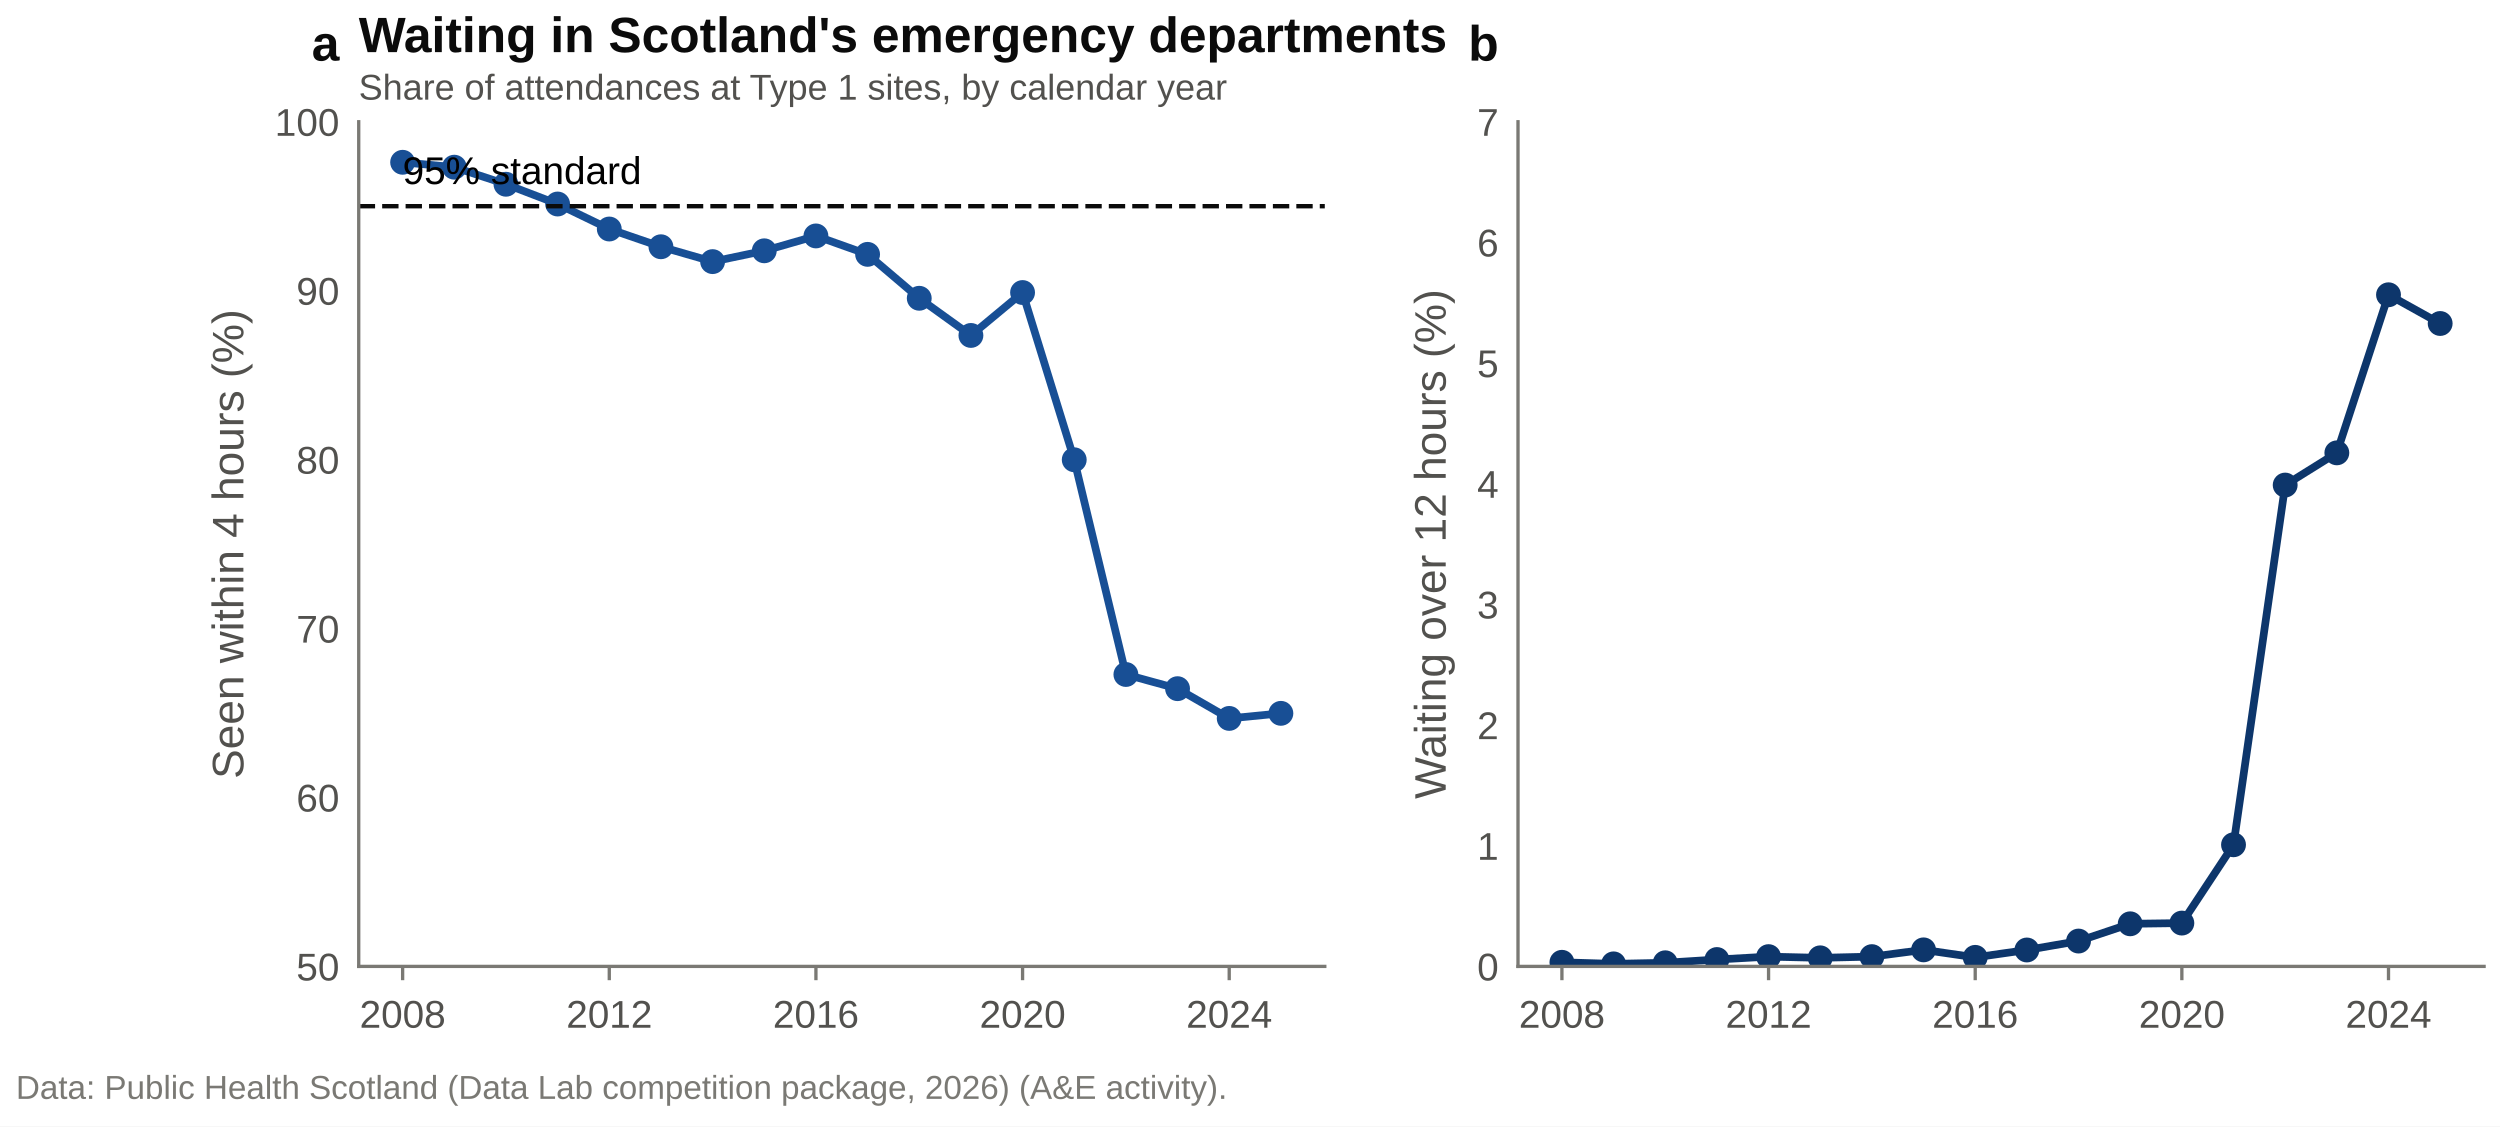
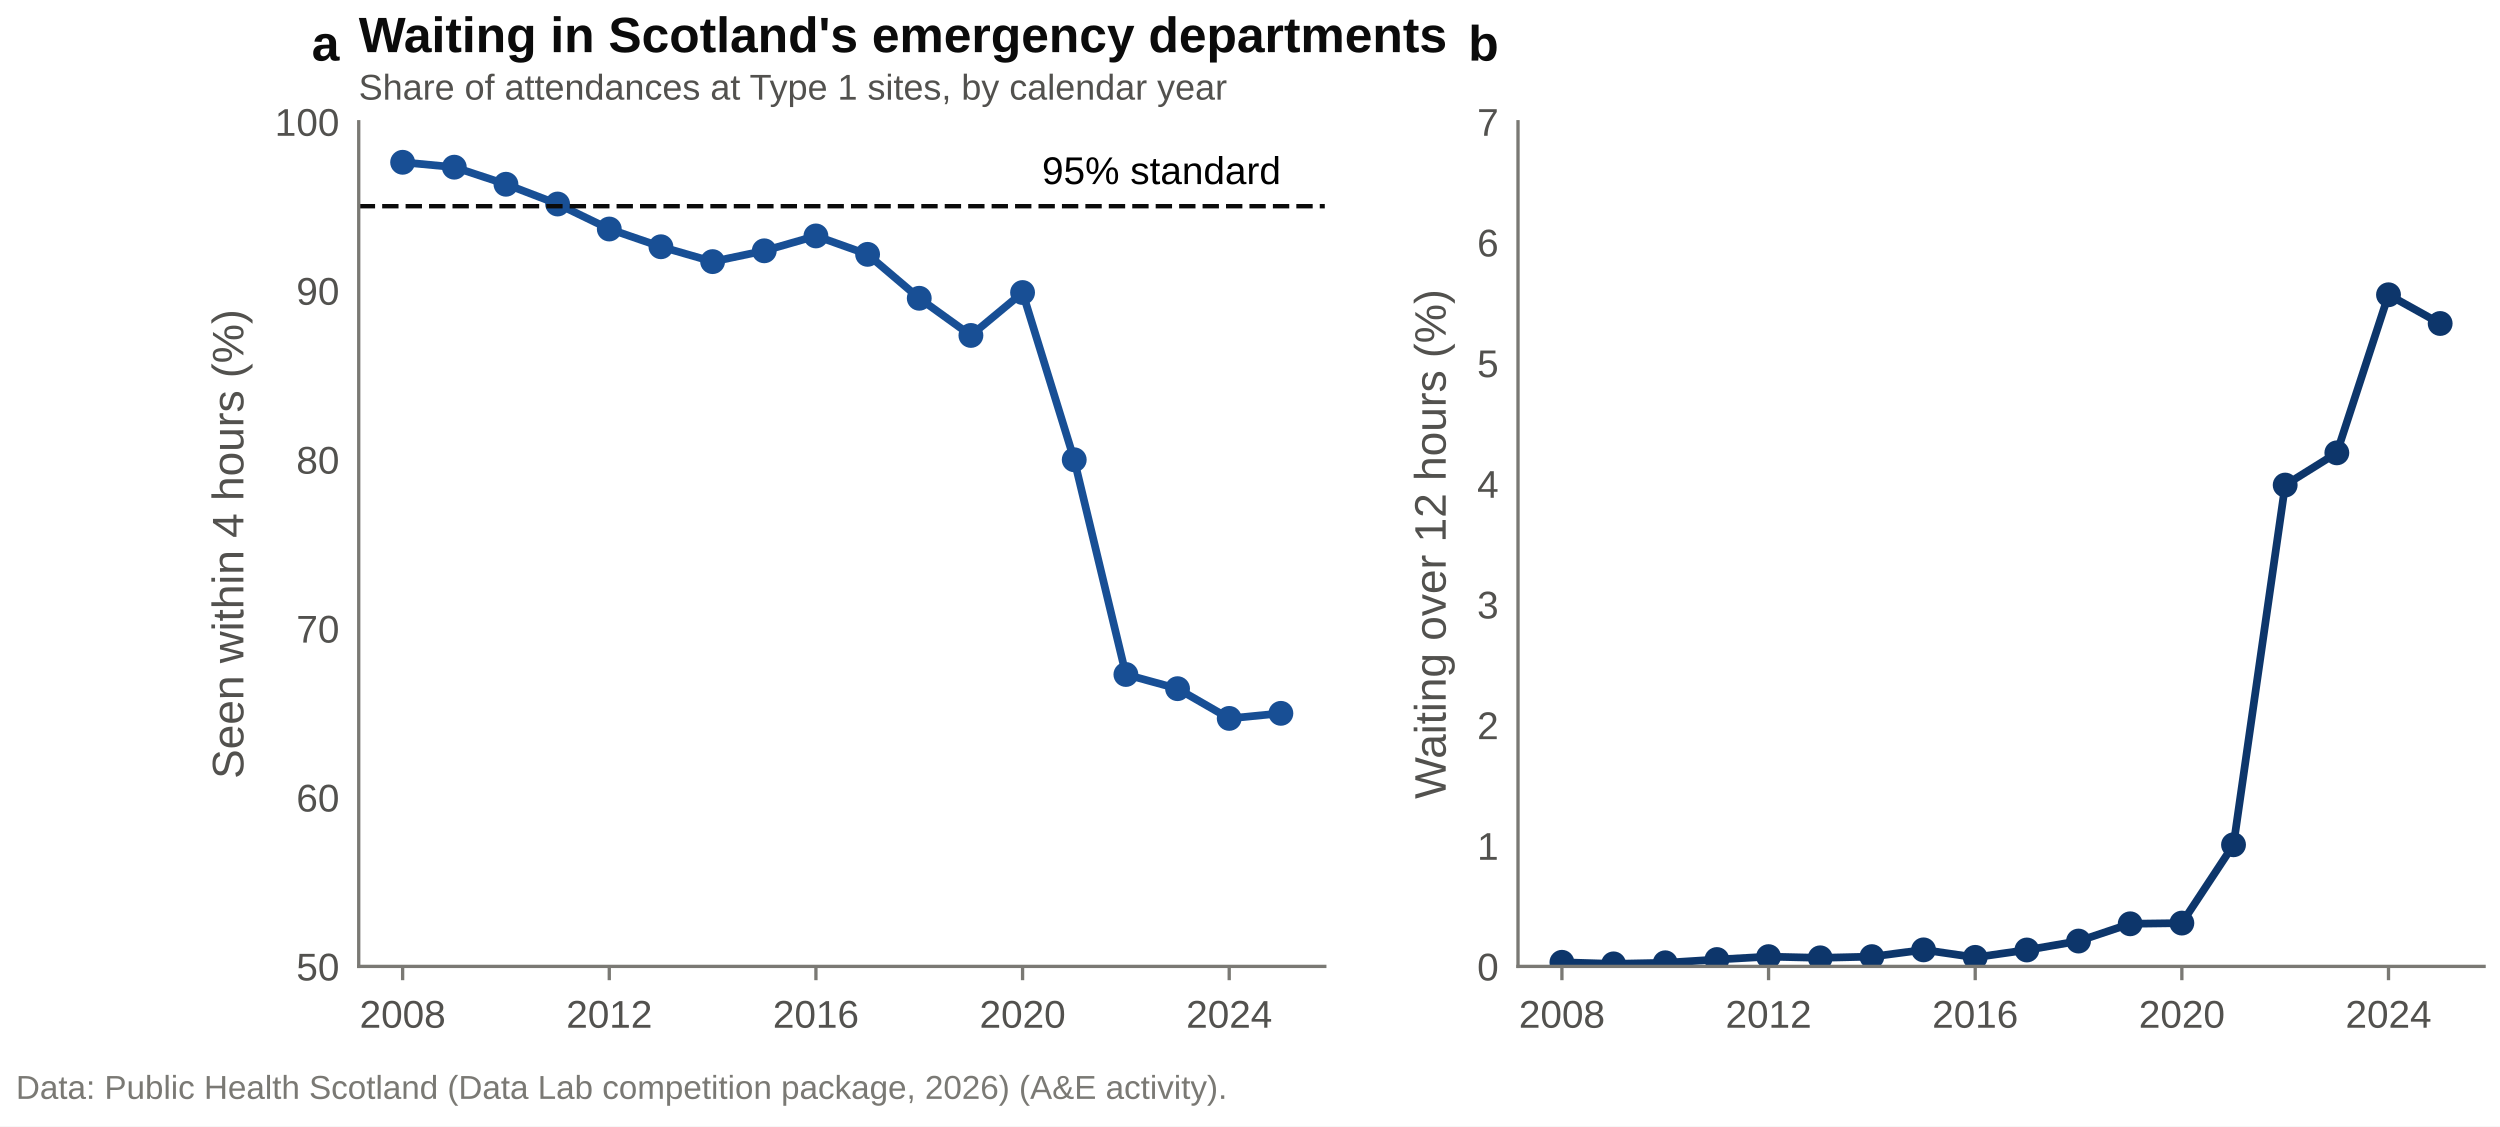
<svg xmlns="http://www.w3.org/2000/svg" xmlns:xlink="http://www.w3.org/1999/xlink" width="452.217pt" height="203.762pt" viewBox="0 0 452.217 203.762" version="1.1">
  <defs>
    <style type="text/css">*{stroke-linejoin: round; stroke-linecap: butt}</style>
  </defs>
  <g id="figure_1">
    <g id="patch_1">
      <path d="M 0 203.762  L 452.217 203.762  L 452.217 0  L 0 0  z " style="fill: #ffffff" />
    </g>
    <g id="axes_1">
      <g id="patch_2">
        <path d="M 64.888 174.809  L 239.637 174.809  L 239.637 22.022  L 64.888 22.022  z " style="fill: #ffffff" />
      </g>
      <g id="matplotlib.axis_1">
        <g id="xtick_1">
          <g id="line2d_1">
            <defs>
-               <path id="mbca2ae808c" d="M 0 0  L 0 2.5  " style="stroke: #7a7974; stroke-width: 0.6" />
+               <path id="mbfe55b8302" d="M 0 0  L 0 2.5  " style="stroke: #7a7974; stroke-width: 0.6" />
            </defs>
            <g>
-               <use xlink:href="#mbca2ae808c" x="72.831" y="174.809" style="fill: #7a7974; stroke: #7a7974; stroke-width: 0.6" />
+               <use xlink:href="#mbfe55b8302" x="72.831" y="174.809" style="fill: #7a7974; stroke: #7a7974; stroke-width: 0.6" />
            </g>
          </g>
          <g id="text_1">
            <text style="font-size: 7px; font-family: 'Arial', 'Helvetica', 'DejaVu Sans', sans-serif; text-anchor: middle; fill: #52514e" x="72.831" y="185.905" transform="rotate(-0 72.83103 185.9052)">2008</text>
          </g>
        </g>
        <g id="xtick_2">
          <g id="line2d_2">
            <g>
-               <use xlink:href="#mbca2ae808c" x="110.211" y="174.809" style="fill: #7a7974; stroke: #7a7974; stroke-width: 0.6" />
+               <use xlink:href="#mbfe55b8302" x="110.211" y="174.809" style="fill: #7a7974; stroke: #7a7974; stroke-width: 0.6" />
            </g>
          </g>
          <g id="text_2">
            <text style="font-size: 7px; font-family: 'Arial', 'Helvetica', 'DejaVu Sans', sans-serif; text-anchor: middle; fill: #52514e" x="110.211" y="185.905" transform="rotate(-0 110.2106 185.9052)">2012</text>
          </g>
        </g>
        <g id="xtick_3">
          <g id="line2d_3">
            <g>
-               <use xlink:href="#mbca2ae808c" x="147.59" y="174.809" style="fill: #7a7974; stroke: #7a7974; stroke-width: 0.6" />
+               <use xlink:href="#mbfe55b8302" x="147.59" y="174.809" style="fill: #7a7974; stroke: #7a7974; stroke-width: 0.6" />
            </g>
          </g>
          <g id="text_3">
            <text style="font-size: 7px; font-family: 'Arial', 'Helvetica', 'DejaVu Sans', sans-serif; text-anchor: middle; fill: #52514e" x="147.59" y="185.905" transform="rotate(-0 147.5902 185.9052)">2016</text>
          </g>
        </g>
        <g id="xtick_4">
          <g id="line2d_4">
            <g>
-               <use xlink:href="#mbca2ae808c" x="184.97" y="174.809" style="fill: #7a7974; stroke: #7a7974; stroke-width: 0.6" />
+               <use xlink:href="#mbfe55b8302" x="184.97" y="174.809" style="fill: #7a7974; stroke: #7a7974; stroke-width: 0.6" />
            </g>
          </g>
          <g id="text_4">
            <text style="font-size: 7px; font-family: 'Arial', 'Helvetica', 'DejaVu Sans', sans-serif; text-anchor: middle; fill: #52514e" x="184.97" y="185.905" transform="rotate(-0 184.9697 185.9052)">2020</text>
          </g>
        </g>
        <g id="xtick_5">
          <g id="line2d_5">
            <g>
-               <use xlink:href="#mbca2ae808c" x="222.349" y="174.809" style="fill: #7a7974; stroke: #7a7974; stroke-width: 0.6" />
+               <use xlink:href="#mbfe55b8302" x="222.349" y="174.809" style="fill: #7a7974; stroke: #7a7974; stroke-width: 0.6" />
            </g>
          </g>
          <g id="text_5">
            <text style="font-size: 7px; font-family: 'Arial', 'Helvetica', 'DejaVu Sans', sans-serif; text-anchor: middle; fill: #52514e" x="222.349" y="185.905" transform="rotate(-0 222.3493 185.9052)">2024</text>
          </g>
        </g>
      </g>
      <g id="matplotlib.axis_2">
        <g id="ytick_1">
          <g id="line2d_6" />
          <g id="text_6">
            <text style="font-size: 7px; font-family: 'Arial', 'Helvetica', 'DejaVu Sans', sans-serif; text-anchor: end; fill: #52514e" x="61.388" y="177.357" transform="rotate(-0 61.38787 177.3571)">50</text>
          </g>
        </g>
        <g id="ytick_2">
          <g id="line2d_7" />
          <g id="text_7">
            <text style="font-size: 7px; font-family: 'Arial', 'Helvetica', 'DejaVu Sans', sans-serif; text-anchor: end; fill: #52514e" x="61.388" y="146.8" transform="rotate(-0 61.38787 146.7996)">60</text>
          </g>
        </g>
        <g id="ytick_3">
          <g id="line2d_8" />
          <g id="text_8">
            <text style="font-size: 7px; font-family: 'Arial', 'Helvetica', 'DejaVu Sans', sans-serif; text-anchor: end; fill: #52514e" x="61.388" y="116.242" transform="rotate(-0 61.38787 116.2421)">70</text>
          </g>
        </g>
        <g id="ytick_4">
          <g id="line2d_9" />
          <g id="text_9">
            <text style="font-size: 7px; font-family: 'Arial', 'Helvetica', 'DejaVu Sans', sans-serif; text-anchor: end; fill: #52514e" x="61.388" y="85.685" transform="rotate(-0 61.38787 85.68464)">80</text>
          </g>
        </g>
        <g id="ytick_5">
          <g id="line2d_10" />
          <g id="text_10">
            <text style="font-size: 7px; font-family: 'Arial', 'Helvetica', 'DejaVu Sans', sans-serif; text-anchor: end; fill: #52514e" x="61.388" y="55.127" transform="rotate(-0 61.38787 55.12716)">90</text>
          </g>
        </g>
        <g id="ytick_6">
          <g id="line2d_11" />
          <g id="text_11">
            <text style="font-size: 7px; font-family: 'Arial', 'Helvetica', 'DejaVu Sans', sans-serif; text-anchor: end; fill: #52514e" x="61.388" y="24.57" transform="rotate(-0 61.38787 24.56968)">100</text>
          </g>
        </g>
        <g id="text_12">
          <text style="font-size: 8px; font-family: 'Arial', 'Helvetica', 'DejaVu Sans', sans-serif; text-anchor: middle; fill: #52514e" x="44.026" y="98.415" transform="rotate(-90 44.02616 98.41528)">Seen within 4 hours (%)</text>
        </g>
      </g>
      <g id="line2d_12">
-         <path d="M 72.831 29.355  L 82.176 30.242  L 91.521 33.328  L 100.866 36.903  L 110.211 41.426  L 119.555 44.634  L 128.9 47.323  L 138.245 45.367  L 147.59 42.678  L 156.935 46.009  L 166.28 53.954  L 175.625 60.677  L 184.97 52.915  L 194.315 83.167  L 203.66 122.006  L 213.004 124.572  L 222.349 129.951  L 231.694 129.034  " clip-path="url(#p1895e94395)" style="fill: none; stroke: #184f95; stroke-width: 1.4; stroke-linecap: square" />
+         <path d="M 72.831 29.355  L 82.176 30.242  L 91.521 33.328  L 100.866 36.903  L 110.211 41.426  L 119.555 44.634  L 128.9 47.323  L 138.245 45.367  L 147.59 42.678  L 156.935 46.009  L 166.28 53.954  L 175.625 60.677  L 184.97 52.915  L 194.315 83.167  L 203.66 122.006  L 213.004 124.572  L 222.349 129.951  L 231.694 129.034  " clip-path="url(#p4de79550a2)" style="fill: none; stroke: #184f95; stroke-width: 1.4; stroke-linecap: square" />
        <defs>
-           <path id="m48a6d8559f" d="M 0 1.75  C 0.464 1.75 0.909 1.566 1.237 1.237  C 1.566 0.909 1.75 0.464 1.75 0  C 1.75 -0.464 1.566 -0.909 1.237 -1.237  C 0.909 -1.566 0.464 -1.75 0 -1.75  C -0.464 -1.75 -0.909 -1.566 -1.237 -1.237  C -1.566 -0.909 -1.75 -0.464 -1.75 0  C -1.75 0.464 -1.566 0.909 -1.237 1.237  C -0.909 1.566 -0.464 1.75 0 1.75  z " style="stroke: #184f95" />
+           <path id="m4ba9d73bfa" d="M 0 1.75  C 0.464 1.75 0.909 1.566 1.237 1.237  C 1.566 0.909 1.75 0.464 1.75 0  C 1.75 -0.464 1.566 -0.909 1.237 -1.237  C 0.909 -1.566 0.464 -1.75 0 -1.75  C -0.464 -1.75 -0.909 -1.566 -1.237 -1.237  C -1.566 -0.909 -1.75 -0.464 -1.75 0  C -1.75 0.464 -1.566 0.909 -1.237 1.237  C -0.909 1.566 -0.464 1.75 0 1.75  z " style="stroke: #184f95" />
        </defs>
-         <g clip-path="url(#p1895e94395)">
-           <use xlink:href="#m48a6d8559f" x="72.831" y="29.355" style="fill: #184f95; stroke: #184f95" />
-           <use xlink:href="#m48a6d8559f" x="82.176" y="30.242" style="fill: #184f95; stroke: #184f95" />
-           <use xlink:href="#m48a6d8559f" x="91.521" y="33.328" style="fill: #184f95; stroke: #184f95" />
-           <use xlink:href="#m48a6d8559f" x="100.866" y="36.903" style="fill: #184f95; stroke: #184f95" />
-           <use xlink:href="#m48a6d8559f" x="110.211" y="41.426" style="fill: #184f95; stroke: #184f95" />
-           <use xlink:href="#m48a6d8559f" x="119.555" y="44.634" style="fill: #184f95; stroke: #184f95" />
-           <use xlink:href="#m48a6d8559f" x="128.9" y="47.323" style="fill: #184f95; stroke: #184f95" />
-           <use xlink:href="#m48a6d8559f" x="138.245" y="45.367" style="fill: #184f95; stroke: #184f95" />
-           <use xlink:href="#m48a6d8559f" x="147.59" y="42.678" style="fill: #184f95; stroke: #184f95" />
-           <use xlink:href="#m48a6d8559f" x="156.935" y="46.009" style="fill: #184f95; stroke: #184f95" />
-           <use xlink:href="#m48a6d8559f" x="166.28" y="53.954" style="fill: #184f95; stroke: #184f95" />
-           <use xlink:href="#m48a6d8559f" x="175.625" y="60.677" style="fill: #184f95; stroke: #184f95" />
-           <use xlink:href="#m48a6d8559f" x="184.97" y="52.915" style="fill: #184f95; stroke: #184f95" />
-           <use xlink:href="#m48a6d8559f" x="194.315" y="83.167" style="fill: #184f95; stroke: #184f95" />
-           <use xlink:href="#m48a6d8559f" x="203.66" y="122.006" style="fill: #184f95; stroke: #184f95" />
-           <use xlink:href="#m48a6d8559f" x="213.004" y="124.572" style="fill: #184f95; stroke: #184f95" />
-           <use xlink:href="#m48a6d8559f" x="222.349" y="129.951" style="fill: #184f95; stroke: #184f95" />
-           <use xlink:href="#m48a6d8559f" x="231.694" y="129.034" style="fill: #184f95; stroke: #184f95" />
+         <g clip-path="url(#p4de79550a2)">
+           <use xlink:href="#m4ba9d73bfa" x="72.831" y="29.355" style="fill: #184f95; stroke: #184f95" />
+           <use xlink:href="#m4ba9d73bfa" x="82.176" y="30.242" style="fill: #184f95; stroke: #184f95" />
+           <use xlink:href="#m4ba9d73bfa" x="91.521" y="33.328" style="fill: #184f95; stroke: #184f95" />
+           <use xlink:href="#m4ba9d73bfa" x="100.866" y="36.903" style="fill: #184f95; stroke: #184f95" />
+           <use xlink:href="#m4ba9d73bfa" x="110.211" y="41.426" style="fill: #184f95; stroke: #184f95" />
+           <use xlink:href="#m4ba9d73bfa" x="119.555" y="44.634" style="fill: #184f95; stroke: #184f95" />
+           <use xlink:href="#m4ba9d73bfa" x="128.9" y="47.323" style="fill: #184f95; stroke: #184f95" />
+           <use xlink:href="#m4ba9d73bfa" x="138.245" y="45.367" style="fill: #184f95; stroke: #184f95" />
+           <use xlink:href="#m4ba9d73bfa" x="147.59" y="42.678" style="fill: #184f95; stroke: #184f95" />
+           <use xlink:href="#m4ba9d73bfa" x="156.935" y="46.009" style="fill: #184f95; stroke: #184f95" />
+           <use xlink:href="#m4ba9d73bfa" x="166.28" y="53.954" style="fill: #184f95; stroke: #184f95" />
+           <use xlink:href="#m4ba9d73bfa" x="175.625" y="60.677" style="fill: #184f95; stroke: #184f95" />
+           <use xlink:href="#m4ba9d73bfa" x="184.97" y="52.915" style="fill: #184f95; stroke: #184f95" />
+           <use xlink:href="#m4ba9d73bfa" x="194.315" y="83.167" style="fill: #184f95; stroke: #184f95" />
+           <use xlink:href="#m4ba9d73bfa" x="203.66" y="122.006" style="fill: #184f95; stroke: #184f95" />
+           <use xlink:href="#m4ba9d73bfa" x="213.004" y="124.572" style="fill: #184f95; stroke: #184f95" />
+           <use xlink:href="#m4ba9d73bfa" x="222.349" y="129.951" style="fill: #184f95; stroke: #184f95" />
+           <use xlink:href="#m4ba9d73bfa" x="231.694" y="129.034" style="fill: #184f95; stroke: #184f95" />
        </g>
      </g>
      <g id="line2d_13">
-         <path d="M 64.888 37.3  L 239.637 37.3  " clip-path="url(#p1895e94395)" style="fill: none; stroke-dasharray: 2.96,1.28; stroke-dashoffset: 0; stroke: #0b0b0b; stroke-width: 0.8" />
+         <path d="M 64.888 37.3  L 239.637 37.3  " clip-path="url(#p4de79550a2)" style="fill: none; stroke-dasharray: 2.96,1.28; stroke-dashoffset: 0; stroke: #0b0b0b; stroke-width: 0.8" />
      </g>
      <g id="patch_3">
        <path d="M 64.888 174.809  L 64.888 22.022  " style="fill: none; stroke: #7a7974; stroke-width: 0.6; stroke-linejoin: miter; stroke-linecap: square" />
      </g>
      <g id="patch_4">
        <path d="M 64.888 174.809  L 239.637 174.809  " style="fill: none; stroke: #7a7974; stroke-width: 0.6; stroke-linejoin: miter; stroke-linecap: square" />
      </g>
      <g id="text_13">
-         <text style="font-size: 7px; font-family: 'Arial', 'Helvetica', 'DejaVu Sans', sans-serif; text-anchor: start" x="72.831" y="33.3" transform="rotate(-0 72.83103 33.30032)">95% standard</text>
+         <text style="font-size: 7px; font-family: 'Arial', 'Helvetica', 'DejaVu Sans', sans-serif; text-anchor: end" x="231.694" y="33.3" transform="rotate(-0 231.6942 33.30032)">95% standard</text>
      </g>
      <g id="text_14">
        <text style="font-weight: 700; font-size: 9px; font-family: 'Arial', 'Helvetica', 'DejaVu Sans', sans-serif; text-anchor: end; fill: #0b0b0b" x="61.393" y="10.96" transform="rotate(-0 61.39288 10.9603)">a</text>
      </g>
      <g id="text_15">
        <text style="font-weight: 700; font-size: 9px; font-family: 'Arial', 'Helvetica', 'DejaVu Sans', sans-serif; text-anchor: start; fill: #0b0b0b" x="64.888" y="9.432" transform="rotate(-0 64.88787 9.432246)">Waiting in Scotland's emergency departments</text>
      </g>
      <g id="text_16">
        <text style="font-size: 6.5px; font-family: 'Arial', 'Helvetica', 'DejaVu Sans', sans-serif; text-anchor: start; fill: #52514e" x="64.888" y="18.022" transform="rotate(-0 64.88787 18.02158)">Share of attendances at Type 1 sites, by calendar year</text>
      </g>
    </g>
    <g id="axes_2">
      <g id="patch_5">
        <path d="M 274.587 174.809  L 449.337 174.809  L 449.337 22.022  L 274.587 22.022  z " style="fill: #ffffff" />
      </g>
      <g id="matplotlib.axis_3">
        <g id="xtick_6">
          <g id="line2d_14">
            <g>
-               <use xlink:href="#mbca2ae808c" x="282.53" y="174.809" style="fill: #7a7974; stroke: #7a7974; stroke-width: 0.6" />
+               <use xlink:href="#mbfe55b8302" x="282.53" y="174.809" style="fill: #7a7974; stroke: #7a7974; stroke-width: 0.6" />
            </g>
          </g>
          <g id="text_17">
            <text style="font-size: 7px; font-family: 'Arial', 'Helvetica', 'DejaVu Sans', sans-serif; text-anchor: middle; fill: #52514e" x="282.53" y="185.905" transform="rotate(-0 282.5304 185.9052)">2008</text>
          </g>
        </g>
        <g id="xtick_7">
          <g id="line2d_15">
            <g>
-               <use xlink:href="#mbca2ae808c" x="319.91" y="174.809" style="fill: #7a7974; stroke: #7a7974; stroke-width: 0.6" />
+               <use xlink:href="#mbfe55b8302" x="319.91" y="174.809" style="fill: #7a7974; stroke: #7a7974; stroke-width: 0.6" />
            </g>
          </g>
          <g id="text_18">
            <text style="font-size: 7px; font-family: 'Arial', 'Helvetica', 'DejaVu Sans', sans-serif; text-anchor: middle; fill: #52514e" x="319.91" y="185.905" transform="rotate(-0 319.91 185.9052)">2012</text>
          </g>
        </g>
        <g id="xtick_8">
          <g id="line2d_16">
            <g>
-               <use xlink:href="#mbca2ae808c" x="357.29" y="174.809" style="fill: #7a7974; stroke: #7a7974; stroke-width: 0.6" />
+               <use xlink:href="#mbfe55b8302" x="357.29" y="174.809" style="fill: #7a7974; stroke: #7a7974; stroke-width: 0.6" />
            </g>
          </g>
          <g id="text_19">
            <text style="font-size: 7px; font-family: 'Arial', 'Helvetica', 'DejaVu Sans', sans-serif; text-anchor: middle; fill: #52514e" x="357.29" y="185.905" transform="rotate(-0 357.2895 185.9052)">2016</text>
          </g>
        </g>
        <g id="xtick_9">
          <g id="line2d_17">
            <g>
-               <use xlink:href="#mbca2ae808c" x="394.669" y="174.809" style="fill: #7a7974; stroke: #7a7974; stroke-width: 0.6" />
+               <use xlink:href="#mbfe55b8302" x="394.669" y="174.809" style="fill: #7a7974; stroke: #7a7974; stroke-width: 0.6" />
            </g>
          </g>
          <g id="text_20">
            <text style="font-size: 7px; font-family: 'Arial', 'Helvetica', 'DejaVu Sans', sans-serif; text-anchor: middle; fill: #52514e" x="394.669" y="185.905" transform="rotate(-0 394.6691 185.9052)">2020</text>
          </g>
        </g>
        <g id="xtick_10">
          <g id="line2d_18">
            <g>
-               <use xlink:href="#mbca2ae808c" x="432.049" y="174.809" style="fill: #7a7974; stroke: #7a7974; stroke-width: 0.6" />
+               <use xlink:href="#mbfe55b8302" x="432.049" y="174.809" style="fill: #7a7974; stroke: #7a7974; stroke-width: 0.6" />
            </g>
          </g>
          <g id="text_21">
            <text style="font-size: 7px; font-family: 'Arial', 'Helvetica', 'DejaVu Sans', sans-serif; text-anchor: middle; fill: #52514e" x="432.049" y="185.905" transform="rotate(-0 432.0486 185.9052)">2024</text>
          </g>
        </g>
      </g>
      <g id="matplotlib.axis_4">
        <g id="ytick_7">
          <g id="line2d_19" />
          <g id="text_22">
            <text style="font-size: 7px; font-family: 'Arial', 'Helvetica', 'DejaVu Sans', sans-serif; text-anchor: end; fill: #52514e" x="271.087" y="177.357" transform="rotate(-0 271.0872 177.3571)">0</text>
          </g>
        </g>
        <g id="ytick_8">
          <g id="line2d_20" />
          <g id="text_23">
            <text style="font-size: 7px; font-family: 'Arial', 'Helvetica', 'DejaVu Sans', sans-serif; text-anchor: end; fill: #52514e" x="271.087" y="155.53" transform="rotate(-0 271.0872 155.5303)">1</text>
          </g>
        </g>
        <g id="ytick_9">
          <g id="line2d_21" />
          <g id="text_24">
            <text style="font-size: 7px; font-family: 'Arial', 'Helvetica', 'DejaVu Sans', sans-serif; text-anchor: end; fill: #52514e" x="271.087" y="133.704" transform="rotate(-0 271.0872 133.7035)">2</text>
          </g>
        </g>
        <g id="ytick_10">
          <g id="line2d_22" />
          <g id="text_25">
            <text style="font-size: 7px; font-family: 'Arial', 'Helvetica', 'DejaVu Sans', sans-serif; text-anchor: end; fill: #52514e" x="271.087" y="111.877" transform="rotate(-0 271.0872 111.8768)">3</text>
          </g>
        </g>
        <g id="ytick_11">
          <g id="line2d_23" />
          <g id="text_26">
            <text style="font-size: 7px; font-family: 'Arial', 'Helvetica', 'DejaVu Sans', sans-serif; text-anchor: end; fill: #52514e" x="271.087" y="90.05" transform="rotate(-0 271.0872 90.04999)">4</text>
          </g>
        </g>
        <g id="ytick_12">
          <g id="line2d_24" />
          <g id="text_27">
            <text style="font-size: 7px; font-family: 'Arial', 'Helvetica', 'DejaVu Sans', sans-serif; text-anchor: end; fill: #52514e" x="271.087" y="68.223" transform="rotate(-0 271.0872 68.22322)">5</text>
          </g>
        </g>
        <g id="ytick_13">
          <g id="line2d_25" />
          <g id="text_28">
            <text style="font-size: 7px; font-family: 'Arial', 'Helvetica', 'DejaVu Sans', sans-serif; text-anchor: end; fill: #52514e" x="271.087" y="46.396" transform="rotate(-0 271.0872 46.39645)">6</text>
          </g>
        </g>
        <g id="ytick_14">
          <g id="line2d_26" />
          <g id="text_29">
            <text style="font-size: 7px; font-family: 'Arial', 'Helvetica', 'DejaVu Sans', sans-serif; text-anchor: end; fill: #52514e" x="271.087" y="24.57" transform="rotate(-0 271.0872 24.56968)">7</text>
          </g>
        </g>
        <g id="text_30">
          <text style="font-size: 8px; font-family: 'Arial', 'Helvetica', 'DejaVu Sans', sans-serif; text-anchor: middle; fill: #52514e" x="261.511" y="98.415" transform="rotate(-90 261.5108 98.41528)">Waiting over 12 hours (%)</text>
        </g>
      </g>
      <g id="line2d_27">
-         <path d="M 282.53 174.067  L 291.875 174.351  L 301.22 174.154  L 310.565 173.565  L 319.91 173.041  L 329.255 173.259  L 338.6 173.041  L 347.945 171.819  L 357.29 173.172  L 366.634 171.841  L 375.979 170.225  L 385.324 167.104  L 394.669 166.973  L 404.014 152.808  L 413.359 87.742  L 422.704 81.914  L 432.049 53.321  L 441.394 58.516  " clip-path="url(#pac004e5e81)" style="fill: none; stroke: #0d366b; stroke-width: 1.4; stroke-linecap: square" />
+         <path d="M 282.53 174.067  L 291.875 174.351  L 301.22 174.154  L 310.565 173.565  L 319.91 173.041  L 329.255 173.259  L 338.6 173.041  L 347.945 171.819  L 357.29 173.172  L 366.634 171.841  L 375.979 170.225  L 385.324 167.104  L 394.669 166.973  L 404.014 152.808  L 413.359 87.742  L 422.704 81.914  L 432.049 53.321  L 441.394 58.516  " clip-path="url(#pe9a2656d17)" style="fill: none; stroke: #0d366b; stroke-width: 1.4; stroke-linecap: square" />
        <defs>
-           <path id="m6a93e27165" d="M 0 1.75  C 0.464 1.75 0.909 1.566 1.237 1.237  C 1.566 0.909 1.75 0.464 1.75 0  C 1.75 -0.464 1.566 -0.909 1.237 -1.237  C 0.909 -1.566 0.464 -1.75 0 -1.75  C -0.464 -1.75 -0.909 -1.566 -1.237 -1.237  C -1.566 -0.909 -1.75 -0.464 -1.75 0  C -1.75 0.464 -1.566 0.909 -1.237 1.237  C -0.909 1.566 -0.464 1.75 0 1.75  z " style="stroke: #0d366b" />
+           <path id="m4eb43b66f2" d="M 0 1.75  C 0.464 1.75 0.909 1.566 1.237 1.237  C 1.566 0.909 1.75 0.464 1.75 0  C 1.75 -0.464 1.566 -0.909 1.237 -1.237  C 0.909 -1.566 0.464 -1.75 0 -1.75  C -0.464 -1.75 -0.909 -1.566 -1.237 -1.237  C -1.566 -0.909 -1.75 -0.464 -1.75 0  C -1.75 0.464 -1.566 0.909 -1.237 1.237  C -0.909 1.566 -0.464 1.75 0 1.75  z " style="stroke: #0d366b" />
        </defs>
-         <g clip-path="url(#pac004e5e81)">
-           <use xlink:href="#m6a93e27165" x="282.53" y="174.067" style="fill: #0d366b; stroke: #0d366b" />
-           <use xlink:href="#m6a93e27165" x="291.875" y="174.351" style="fill: #0d366b; stroke: #0d366b" />
-           <use xlink:href="#m6a93e27165" x="301.22" y="174.154" style="fill: #0d366b; stroke: #0d366b" />
-           <use xlink:href="#m6a93e27165" x="310.565" y="173.565" style="fill: #0d366b; stroke: #0d366b" />
-           <use xlink:href="#m6a93e27165" x="319.91" y="173.041" style="fill: #0d366b; stroke: #0d366b" />
-           <use xlink:href="#m6a93e27165" x="329.255" y="173.259" style="fill: #0d366b; stroke: #0d366b" />
-           <use xlink:href="#m6a93e27165" x="338.6" y="173.041" style="fill: #0d366b; stroke: #0d366b" />
-           <use xlink:href="#m6a93e27165" x="347.945" y="171.819" style="fill: #0d366b; stroke: #0d366b" />
-           <use xlink:href="#m6a93e27165" x="357.29" y="173.172" style="fill: #0d366b; stroke: #0d366b" />
-           <use xlink:href="#m6a93e27165" x="366.634" y="171.841" style="fill: #0d366b; stroke: #0d366b" />
-           <use xlink:href="#m6a93e27165" x="375.979" y="170.225" style="fill: #0d366b; stroke: #0d366b" />
-           <use xlink:href="#m6a93e27165" x="385.324" y="167.104" style="fill: #0d366b; stroke: #0d366b" />
-           <use xlink:href="#m6a93e27165" x="394.669" y="166.973" style="fill: #0d366b; stroke: #0d366b" />
-           <use xlink:href="#m6a93e27165" x="404.014" y="152.808" style="fill: #0d366b; stroke: #0d366b" />
-           <use xlink:href="#m6a93e27165" x="413.359" y="87.742" style="fill: #0d366b; stroke: #0d366b" />
-           <use xlink:href="#m6a93e27165" x="422.704" y="81.914" style="fill: #0d366b; stroke: #0d366b" />
-           <use xlink:href="#m6a93e27165" x="432.049" y="53.321" style="fill: #0d366b; stroke: #0d366b" />
-           <use xlink:href="#m6a93e27165" x="441.394" y="58.516" style="fill: #0d366b; stroke: #0d366b" />
+         <g clip-path="url(#pe9a2656d17)">
+           <use xlink:href="#m4eb43b66f2" x="282.53" y="174.067" style="fill: #0d366b; stroke: #0d366b" />
+           <use xlink:href="#m4eb43b66f2" x="291.875" y="174.351" style="fill: #0d366b; stroke: #0d366b" />
+           <use xlink:href="#m4eb43b66f2" x="301.22" y="174.154" style="fill: #0d366b; stroke: #0d366b" />
+           <use xlink:href="#m4eb43b66f2" x="310.565" y="173.565" style="fill: #0d366b; stroke: #0d366b" />
+           <use xlink:href="#m4eb43b66f2" x="319.91" y="173.041" style="fill: #0d366b; stroke: #0d366b" />
+           <use xlink:href="#m4eb43b66f2" x="329.255" y="173.259" style="fill: #0d366b; stroke: #0d366b" />
+           <use xlink:href="#m4eb43b66f2" x="338.6" y="173.041" style="fill: #0d366b; stroke: #0d366b" />
+           <use xlink:href="#m4eb43b66f2" x="347.945" y="171.819" style="fill: #0d366b; stroke: #0d366b" />
+           <use xlink:href="#m4eb43b66f2" x="357.29" y="173.172" style="fill: #0d366b; stroke: #0d366b" />
+           <use xlink:href="#m4eb43b66f2" x="366.634" y="171.841" style="fill: #0d366b; stroke: #0d366b" />
+           <use xlink:href="#m4eb43b66f2" x="375.979" y="170.225" style="fill: #0d366b; stroke: #0d366b" />
+           <use xlink:href="#m4eb43b66f2" x="385.324" y="167.104" style="fill: #0d366b; stroke: #0d366b" />
+           <use xlink:href="#m4eb43b66f2" x="394.669" y="166.973" style="fill: #0d366b; stroke: #0d366b" />
+           <use xlink:href="#m4eb43b66f2" x="404.014" y="152.808" style="fill: #0d366b; stroke: #0d366b" />
+           <use xlink:href="#m4eb43b66f2" x="413.359" y="87.742" style="fill: #0d366b; stroke: #0d366b" />
+           <use xlink:href="#m4eb43b66f2" x="422.704" y="81.914" style="fill: #0d366b; stroke: #0d366b" />
+           <use xlink:href="#m4eb43b66f2" x="432.049" y="53.321" style="fill: #0d366b; stroke: #0d366b" />
+           <use xlink:href="#m4eb43b66f2" x="441.394" y="58.516" style="fill: #0d366b; stroke: #0d366b" />
        </g>
      </g>
      <g id="patch_6">
        <path d="M 274.587 174.809  L 274.587 22.022  " style="fill: none; stroke: #7a7974; stroke-width: 0.6; stroke-linejoin: miter; stroke-linecap: square" />
      </g>
      <g id="patch_7">
        <path d="M 274.587 174.809  L 449.337 174.809  " style="fill: none; stroke: #7a7974; stroke-width: 0.6; stroke-linejoin: miter; stroke-linecap: square" />
      </g>
      <g id="text_31">
        <text style="font-weight: 700; font-size: 9px; font-family: 'Arial', 'Helvetica', 'DejaVu Sans', sans-serif; text-anchor: end; fill: #0b0b0b" x="271.092" y="10.96" transform="rotate(-0 271.0922 10.9603)">b</text>
      </g>
    </g>
    <g id="text_32">
      <text style="font-size: 6px; font-family: 'Arial', 'Helvetica', 'DejaVu Sans', sans-serif; text-anchor: start; fill: #7a7974" x="2.88" y="198.775" transform="rotate(-0 2.88 198.7747)">Data: Public Health Scotland (Data Lab competition package, 2026) (A&amp;E activity).</text>
    </g>
  </g>
  <defs>
-     <clipPath id="p1895e94395">
+     <clipPath id="p4de79550a2">
      <rect x="64.888" y="22.022" width="174.749" height="152.787" />
    </clipPath>
-     <clipPath id="pac004e5e81">
+     <clipPath id="pe9a2656d17">
      <rect x="274.587" y="22.022" width="174.749" height="152.787" />
    </clipPath>
  </defs>
</svg>
